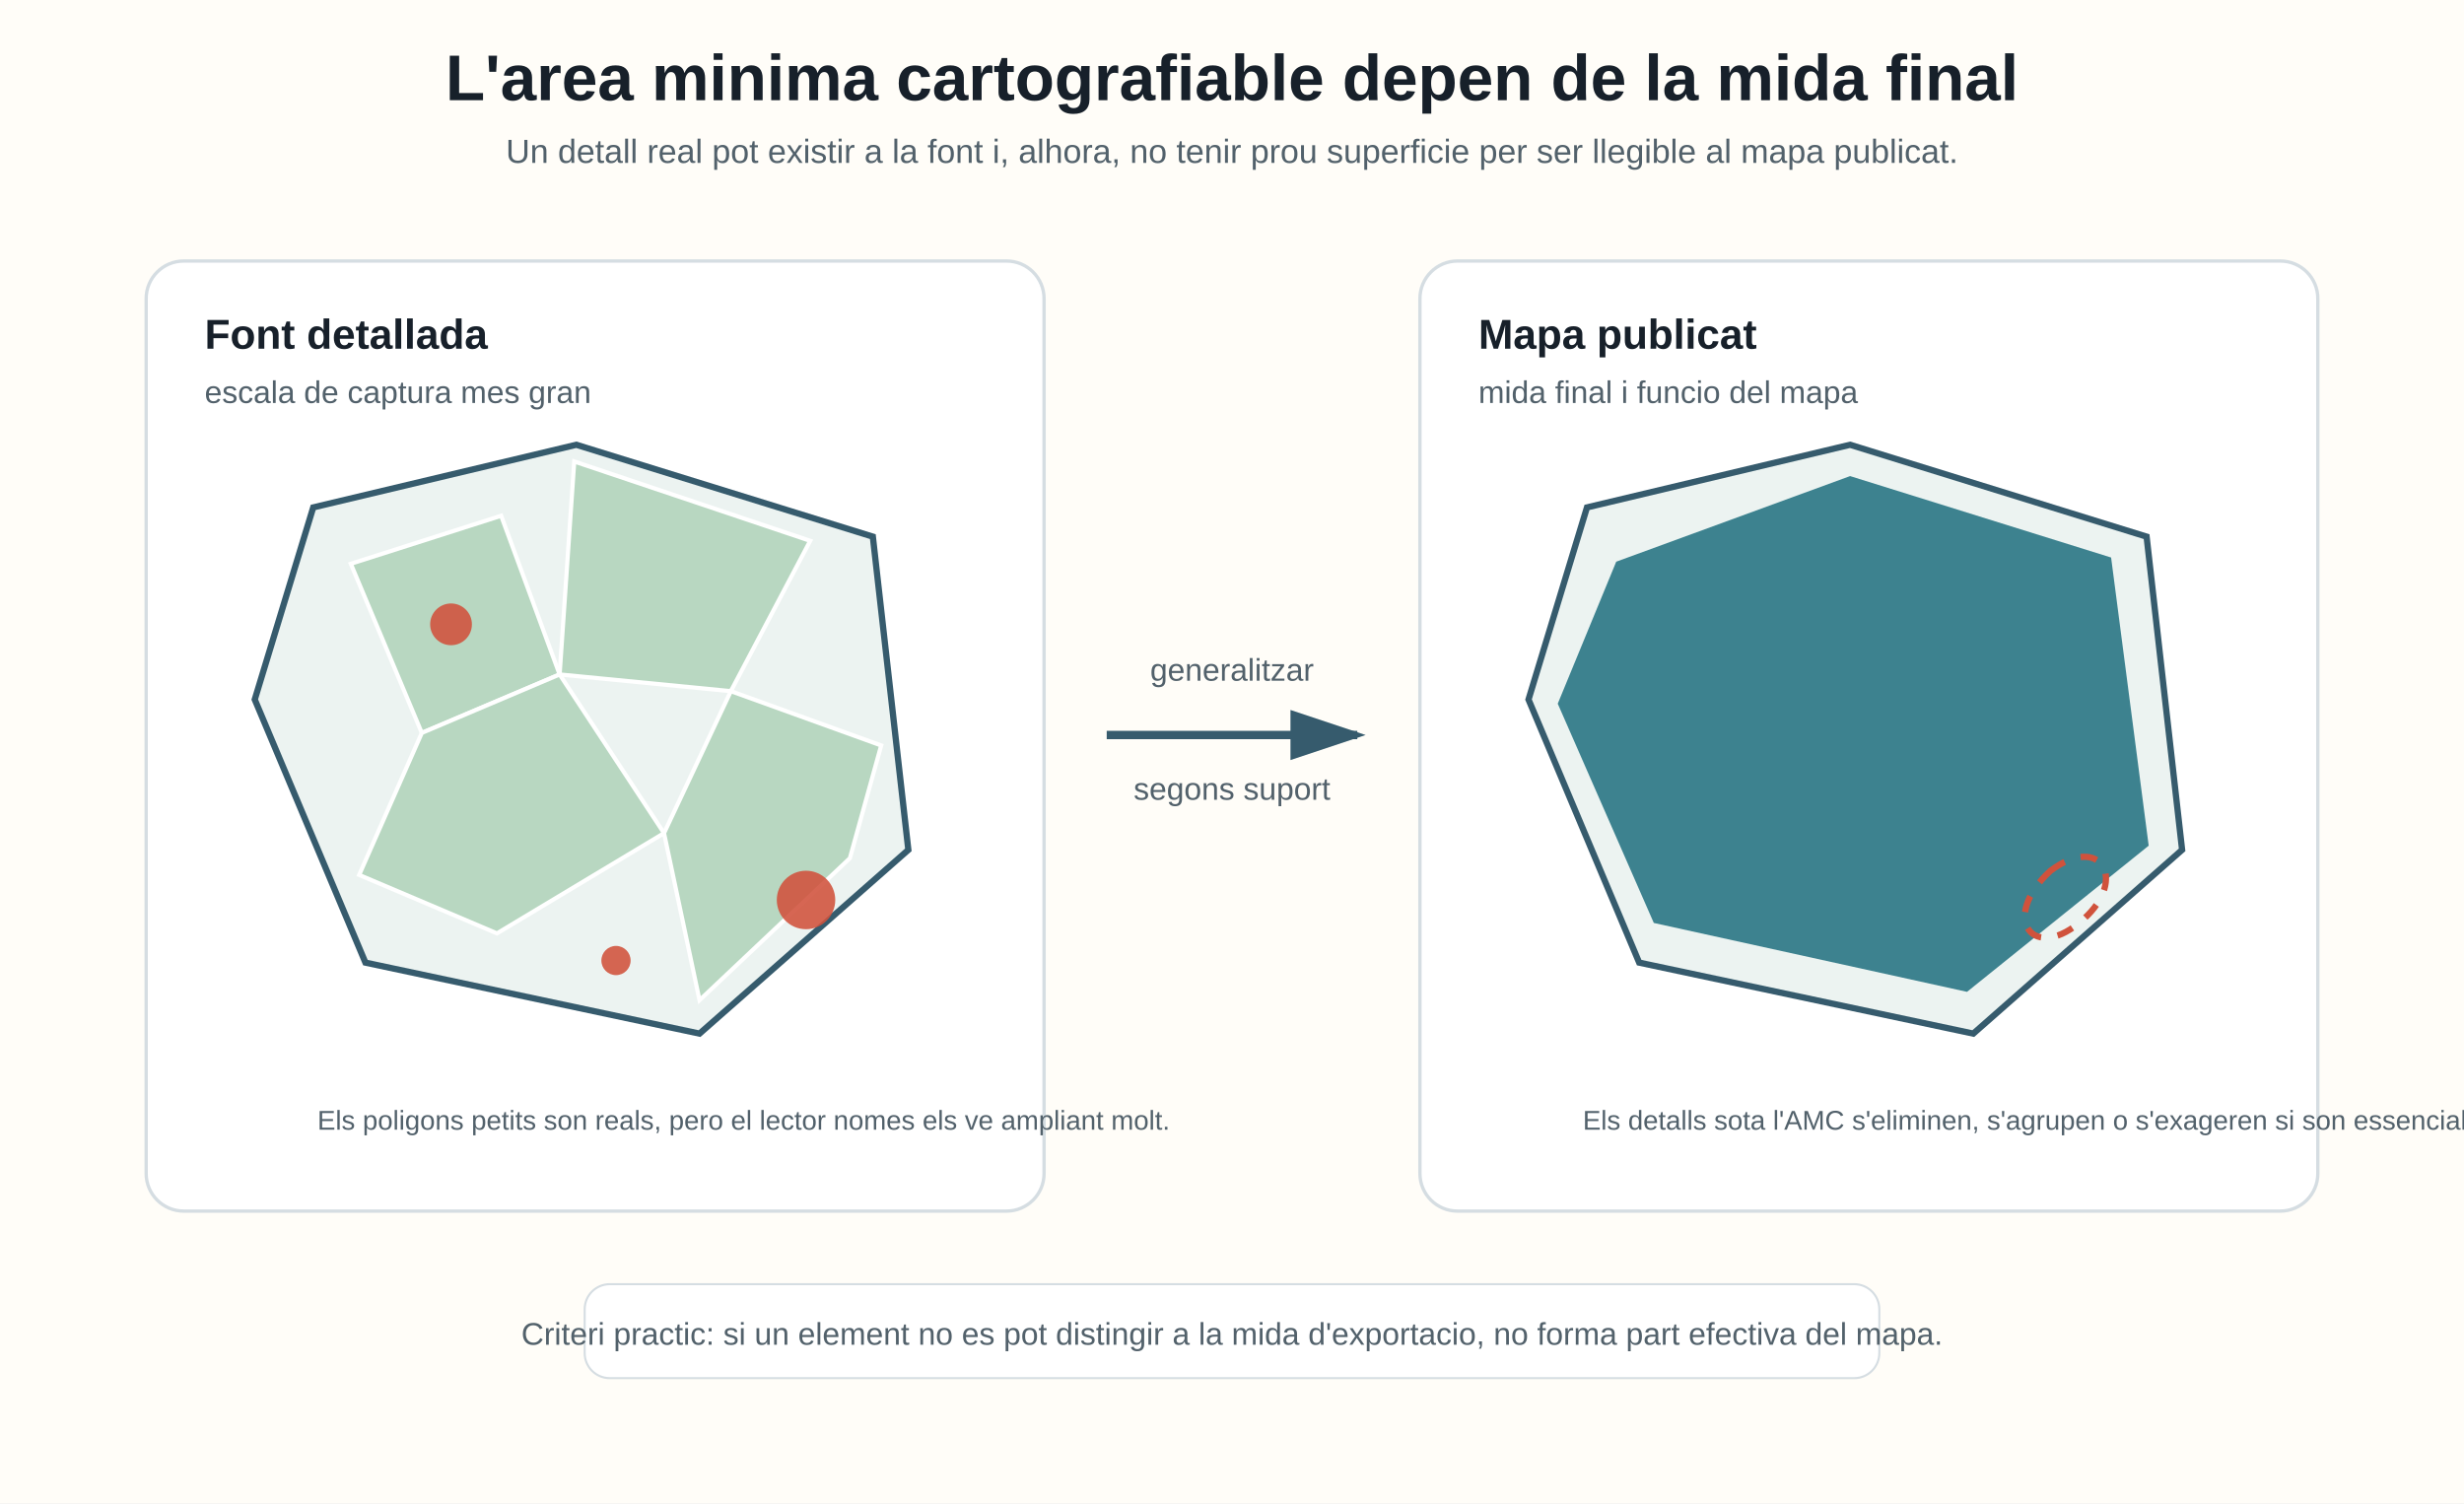
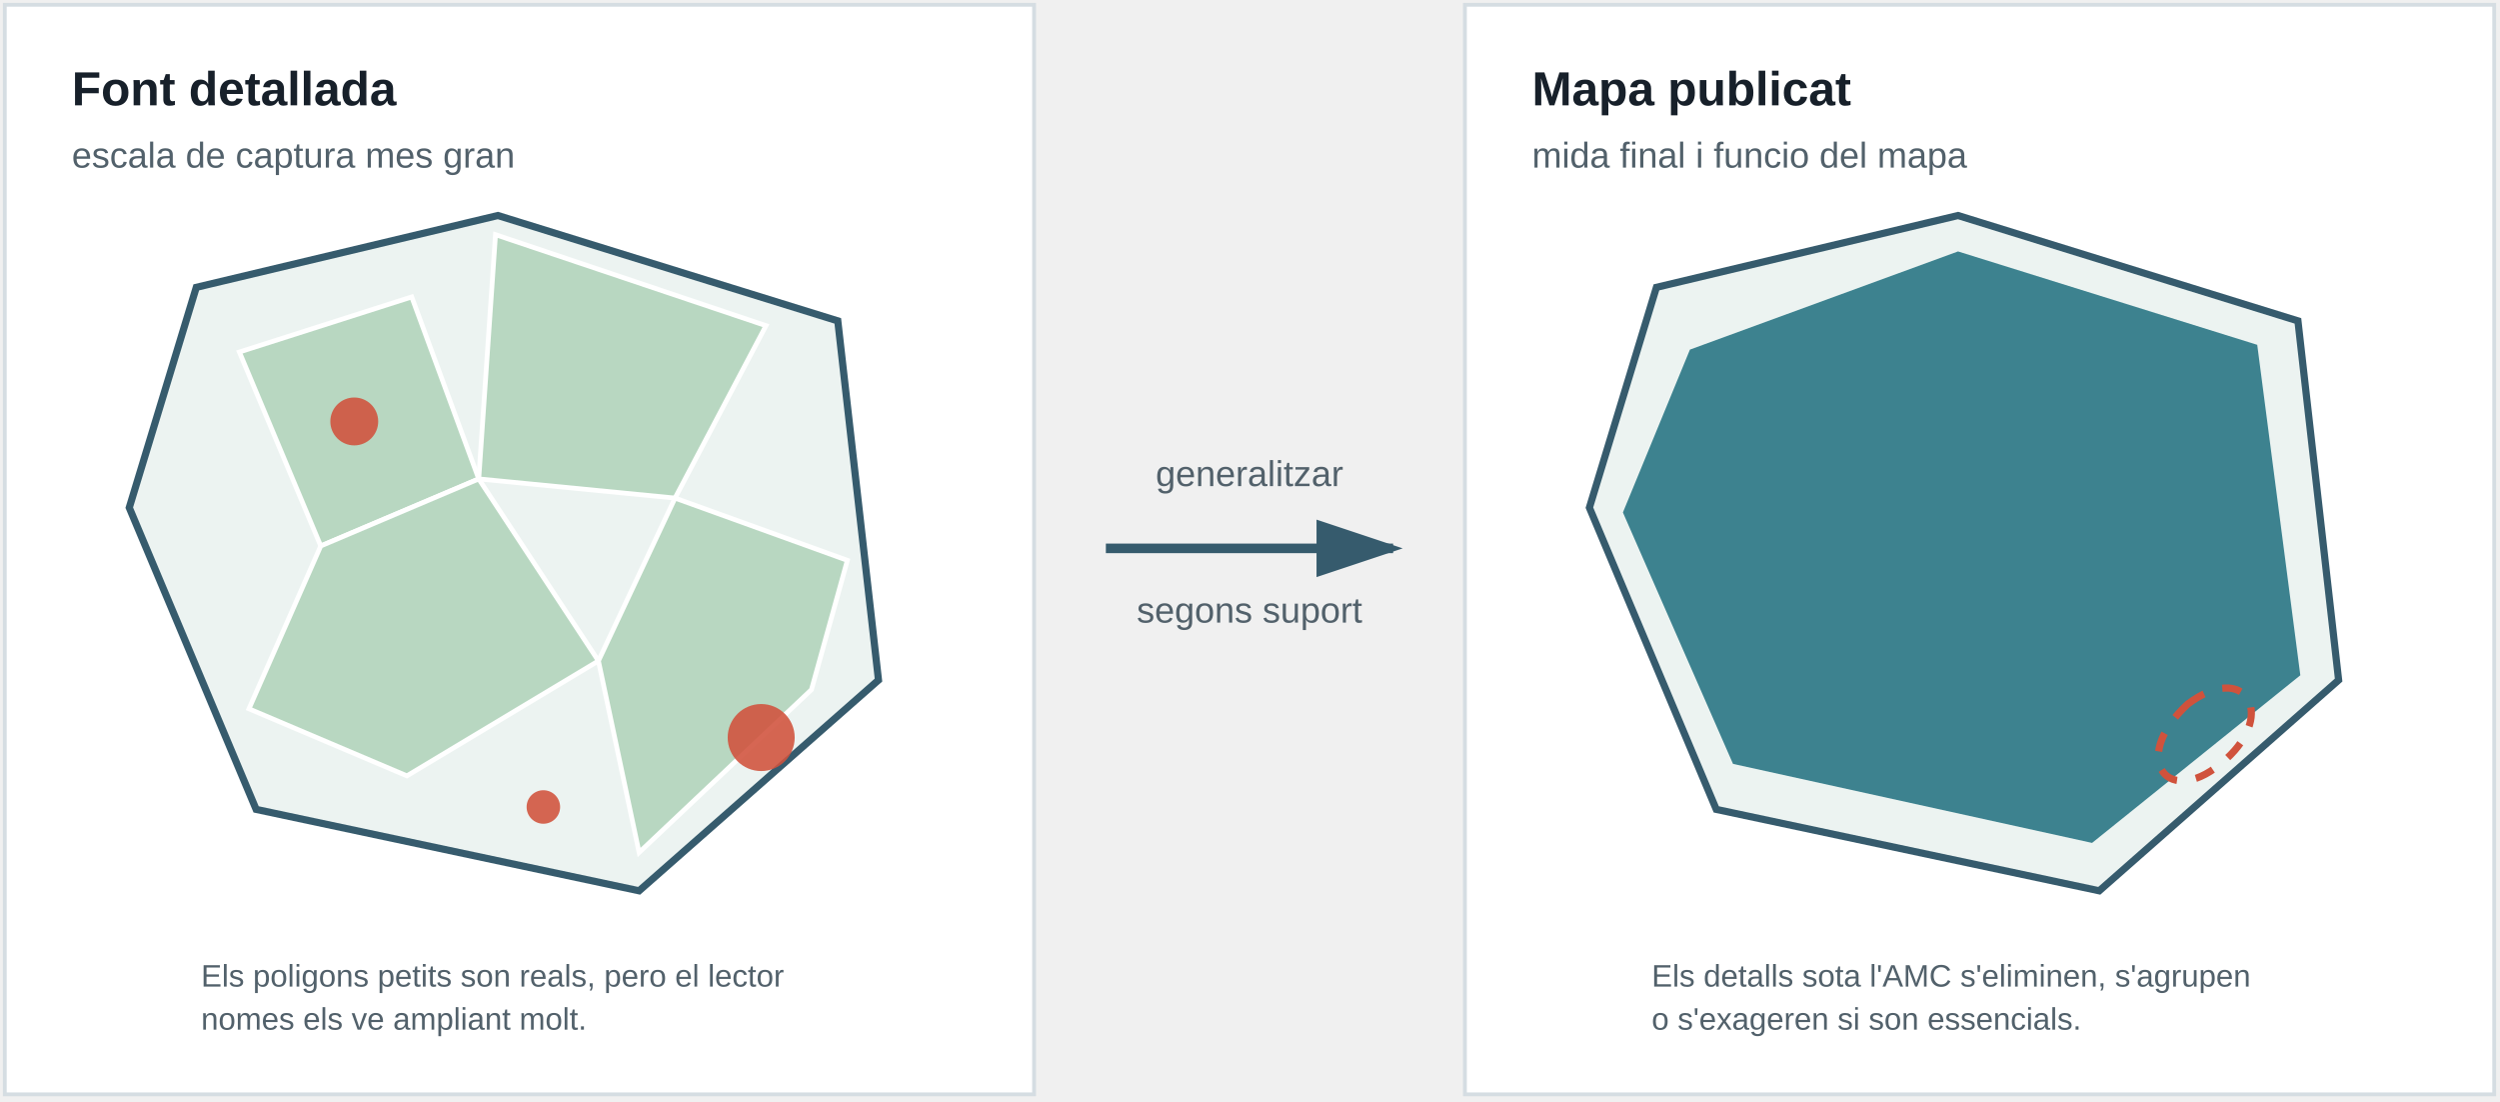
- <svg xmlns="http://www.w3.org/2000/svg" width="1180" height="720" viewBox="0 0 1180 720" role="img" aria-labelledby="title desc">
+ <svg xmlns="http://www.w3.org/2000/svg" width="1044" height="460" viewBox="68 123 1044 460" role="img" aria-labelledby="title desc">
  <defs>
    <style>
-       .bg { fill: #fffdf8; }
-       .panel { fill: #ffffff; stroke: #d5dde2; stroke-width: 1.6; rx: 18; }
-       .title { font: 700 31px Arial, 'Liberation Sans', sans-serif; fill: #17202a; }
-       .subtitle { font: 16px Arial, 'Liberation Sans', sans-serif; fill: #52616b; }
+       .panel { fill: #ffffff; stroke: #d5dde2; stroke-width: 1.6; }
      .label { font: 700 20px Arial, 'Liberation Sans', sans-serif; fill: #17202a; }
      .small { font: 15px Arial, 'Liberation Sans', sans-serif; fill: #52616b; }
      .tiny { font: 13px Arial, 'Liberation Sans', sans-serif; fill: #52616b; }
      .border { fill: #ecf3f1; stroke: #365b6d; stroke-width: 3; }
      .minor { fill: #b8d7c1; stroke: #ffffff; stroke-width: 2; }
      .warn { fill: #d0523c; opacity: .88; }
      .keep { fill: #16697a; opacity: .82; }
      .dash { fill: none; stroke: #d0523c; stroke-width: 3; stroke-dasharray: 8 8; }
      .arrow { stroke: #365b6d; stroke-width: 4; marker-end: url(#arrow); }
    </style>
    <marker id="arrow" markerWidth="10" markerHeight="10" refX="8" refY="3" orient="auto" markerUnits="strokeWidth">
      <path d="M0,0 L0,6 L9,3 z" fill="#365b6d" />
    </marker>
  </defs>
-   <rect class="bg" width="1180" height="720" />
-   <text x="590" y="48" text-anchor="middle" class="title">L'area minima cartografiable depen de la mida final</text>
-   <text x="590" y="78" text-anchor="middle" class="subtitle">Un detall real pot existir a la font i, alhora, no tenir prou superficie per ser llegible al mapa publicat.</text>
  <g transform="translate(70 125)">
    <rect class="panel" width="430" height="455" />
    <text x="28" y="42" class="label">Font detallada</text>
    <text x="28" y="68" class="small">escala de captura mes gran</text>
    <path class="border" d="M80,118 L206,88 L348,132 L365,282 L265,370 L105,336 L52,210 Z" />
    <path class="minor" d="M98,145 L170,122 L198,198 L132,226 Z" />
    <path class="minor" d="M205,96 L318,134 L280,206 L198,198 Z" />
    <path class="minor" d="M132,226 L198,198 L248,274 L168,322 L102,294 Z" />
    <path class="minor" d="M248,274 L280,206 L352,232 L337,286 L265,354 Z" />
    <circle cx="316" cy="306" r="14" class="warn" />
    <circle cx="146" cy="174" r="10" class="warn" />
    <circle cx="225" cy="335" r="7" class="warn" />
-     <text x="82" y="416" class="tiny">Els poligons petits son reals, pero el lector nomes els ve ampliant molt.</text>
+     <text x="82" y="410" class="tiny">
+       <tspan x="82" dy="0">Els poligons petits son reals, pero el lector</tspan>
+       <tspan x="82" dy="18">nomes els ve ampliant molt.</tspan>
+     </text>
  </g>
  <line x1="530" y1="352" x2="650" y2="352" class="arrow" />
  <text x="590" y="326" text-anchor="middle" class="small">generalitzar</text>
  <text x="590" y="383" text-anchor="middle" class="small">segons suport</text>
  <g transform="translate(680 125)">
    <rect class="panel" width="430" height="455" />
    <text x="28" y="42" class="label">Mapa publicat</text>
    <text x="28" y="68" class="small">mida final i funcio del mapa</text>
    <path class="border" d="M80,118 L206,88 L348,132 L365,282 L265,370 L105,336 L52,210 Z" />
    <path class="keep" d="M94,144 L206,103 L331,142 L349,280 L262,350 L112,317 L66,212 Z" />
    <path class="dash" d="M302,292 C326,274 339,296 318,315 C294,337 277,315 302,292 Z" />
-     <text x="78" y="416" class="tiny">Els detalls sota l'AMC s'eliminen, s'agrupen o s'exageren si son essencials.</text>
+     <text x="78" y="410" class="tiny">
+       <tspan x="78" dy="0">Els detalls sota l'AMC s'eliminen, s'agrupen</tspan>
+       <tspan x="78" dy="18">o s'exageren si son essencials.</tspan>
+     </text>
  </g>
-   <rect x="280" y="615" width="620" height="45" fill="#ffffff" stroke="#d5dde2" rx="12" />
-   <text x="590" y="644" text-anchor="middle" class="small">Criteri practic: si un element no es pot distingir a la mida d'exportacio, no forma part efectiva del mapa.</text>
</svg>
